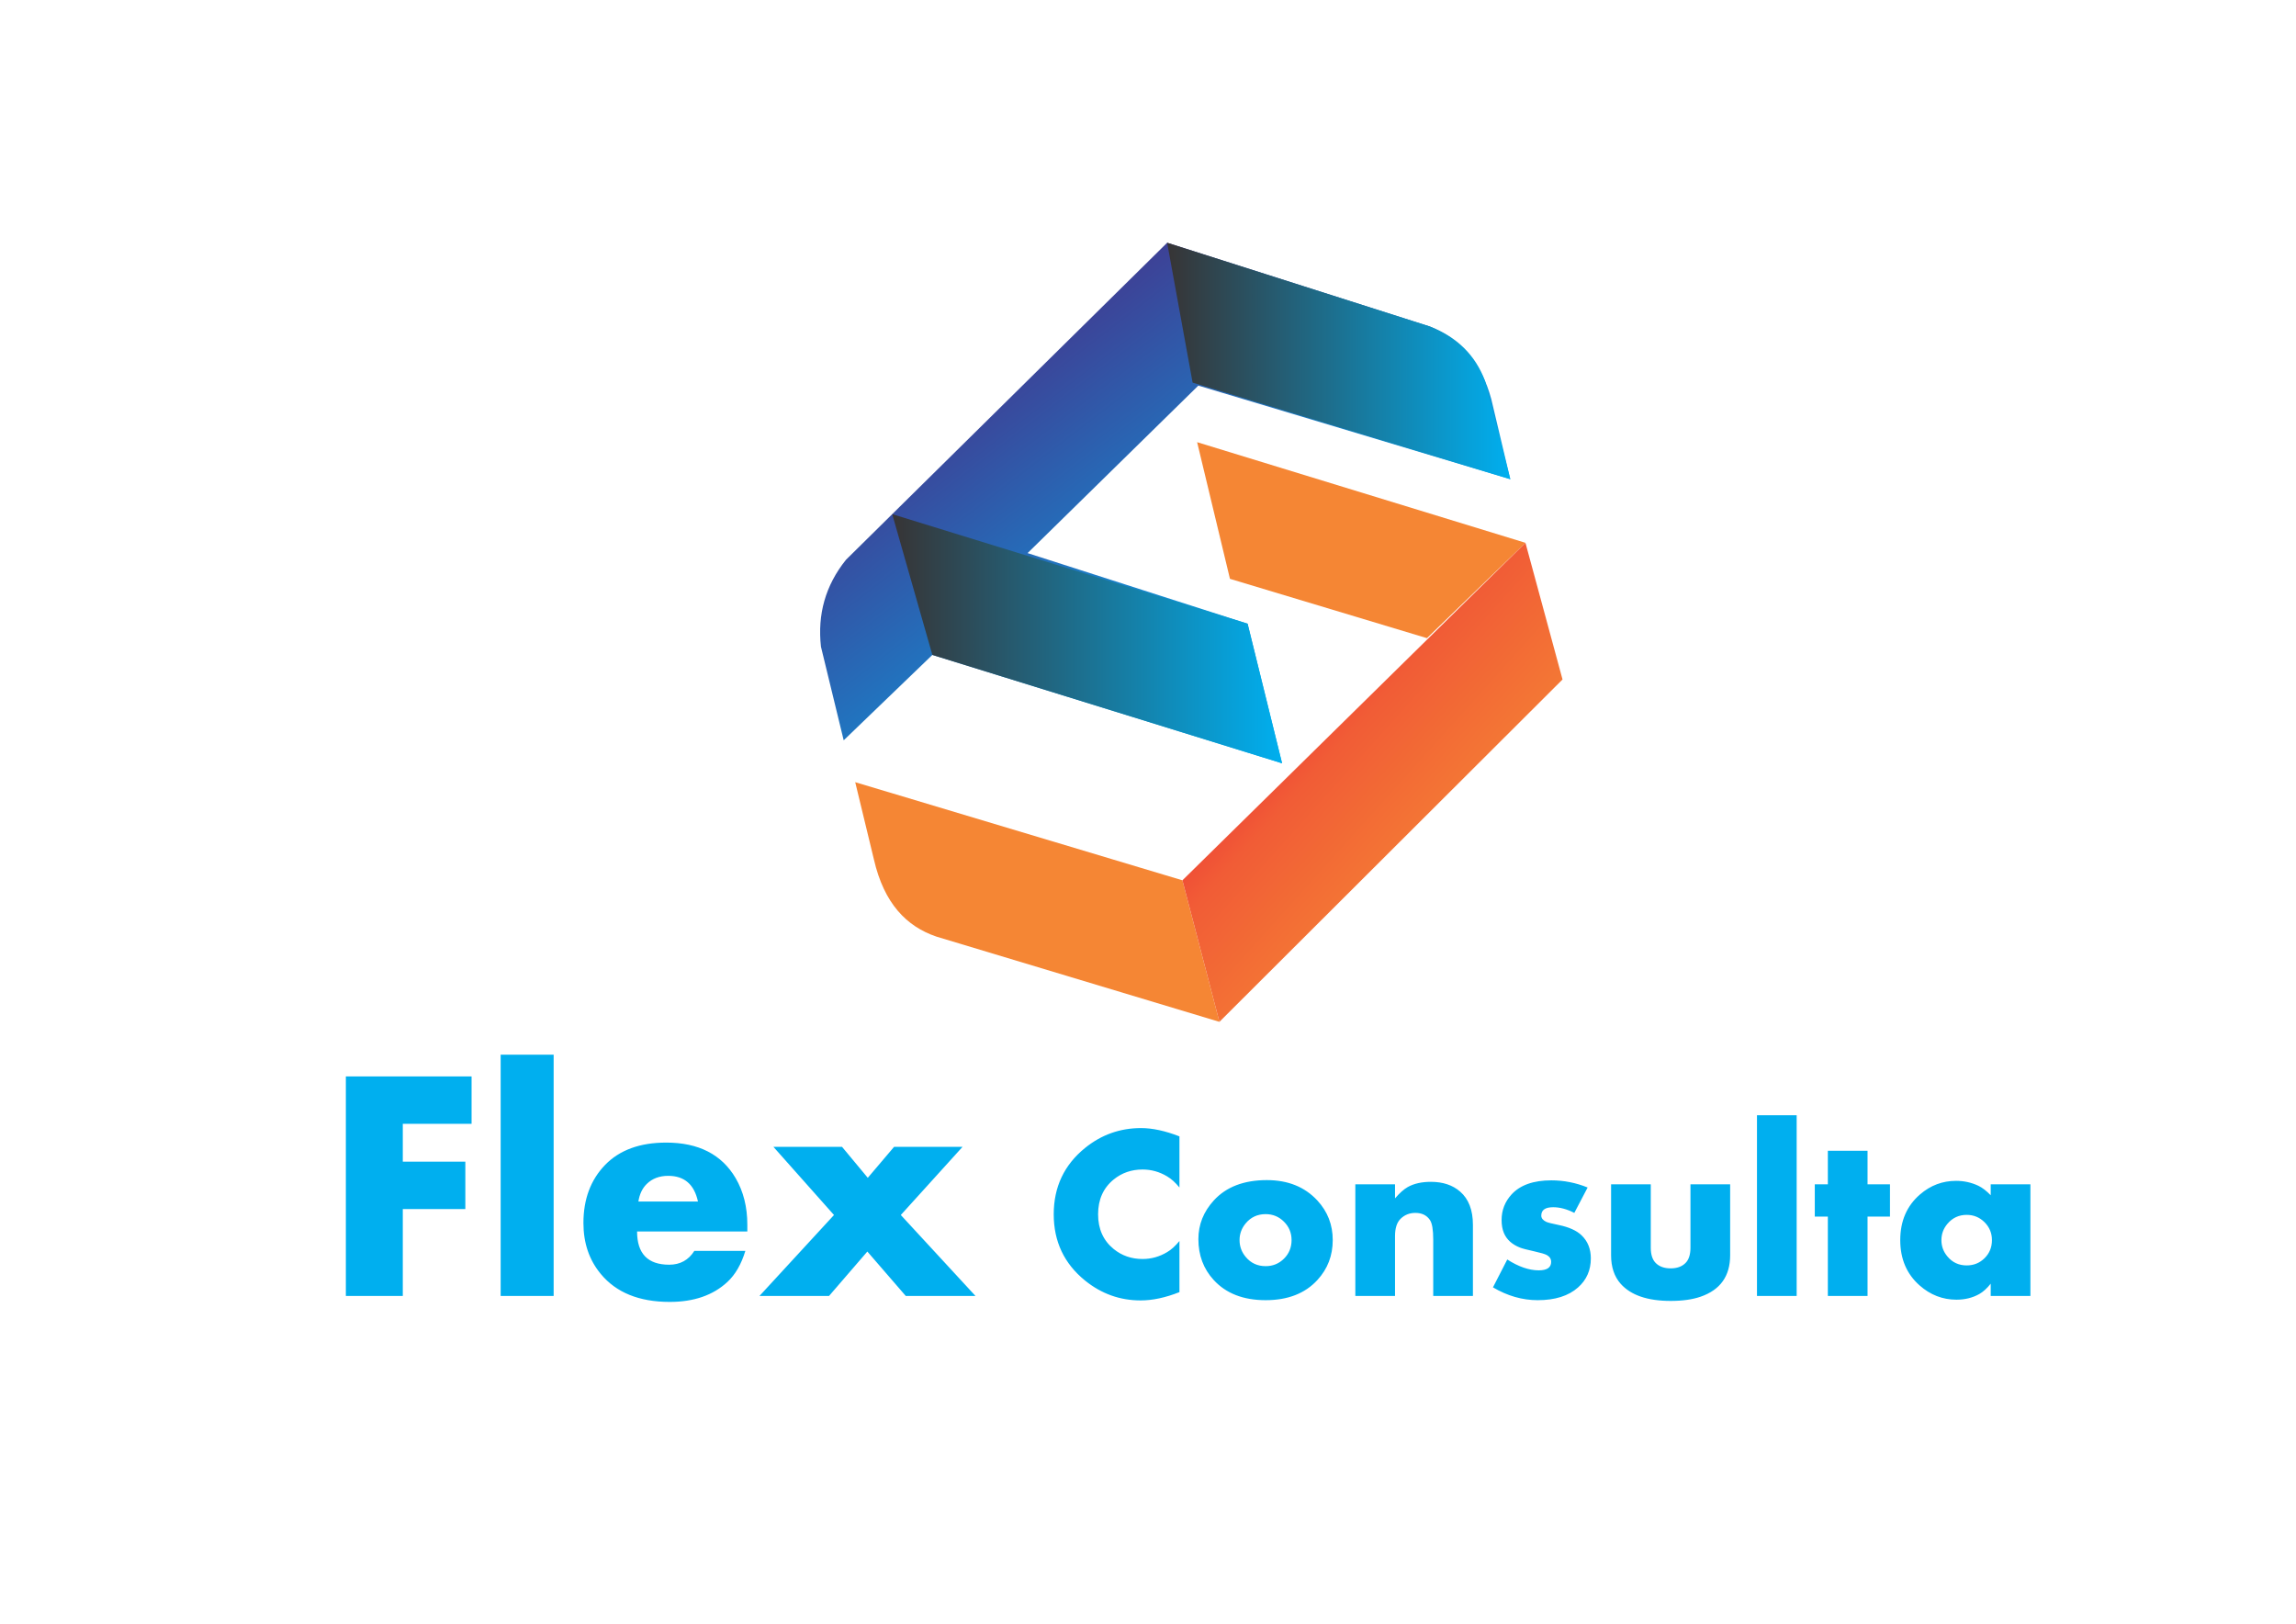
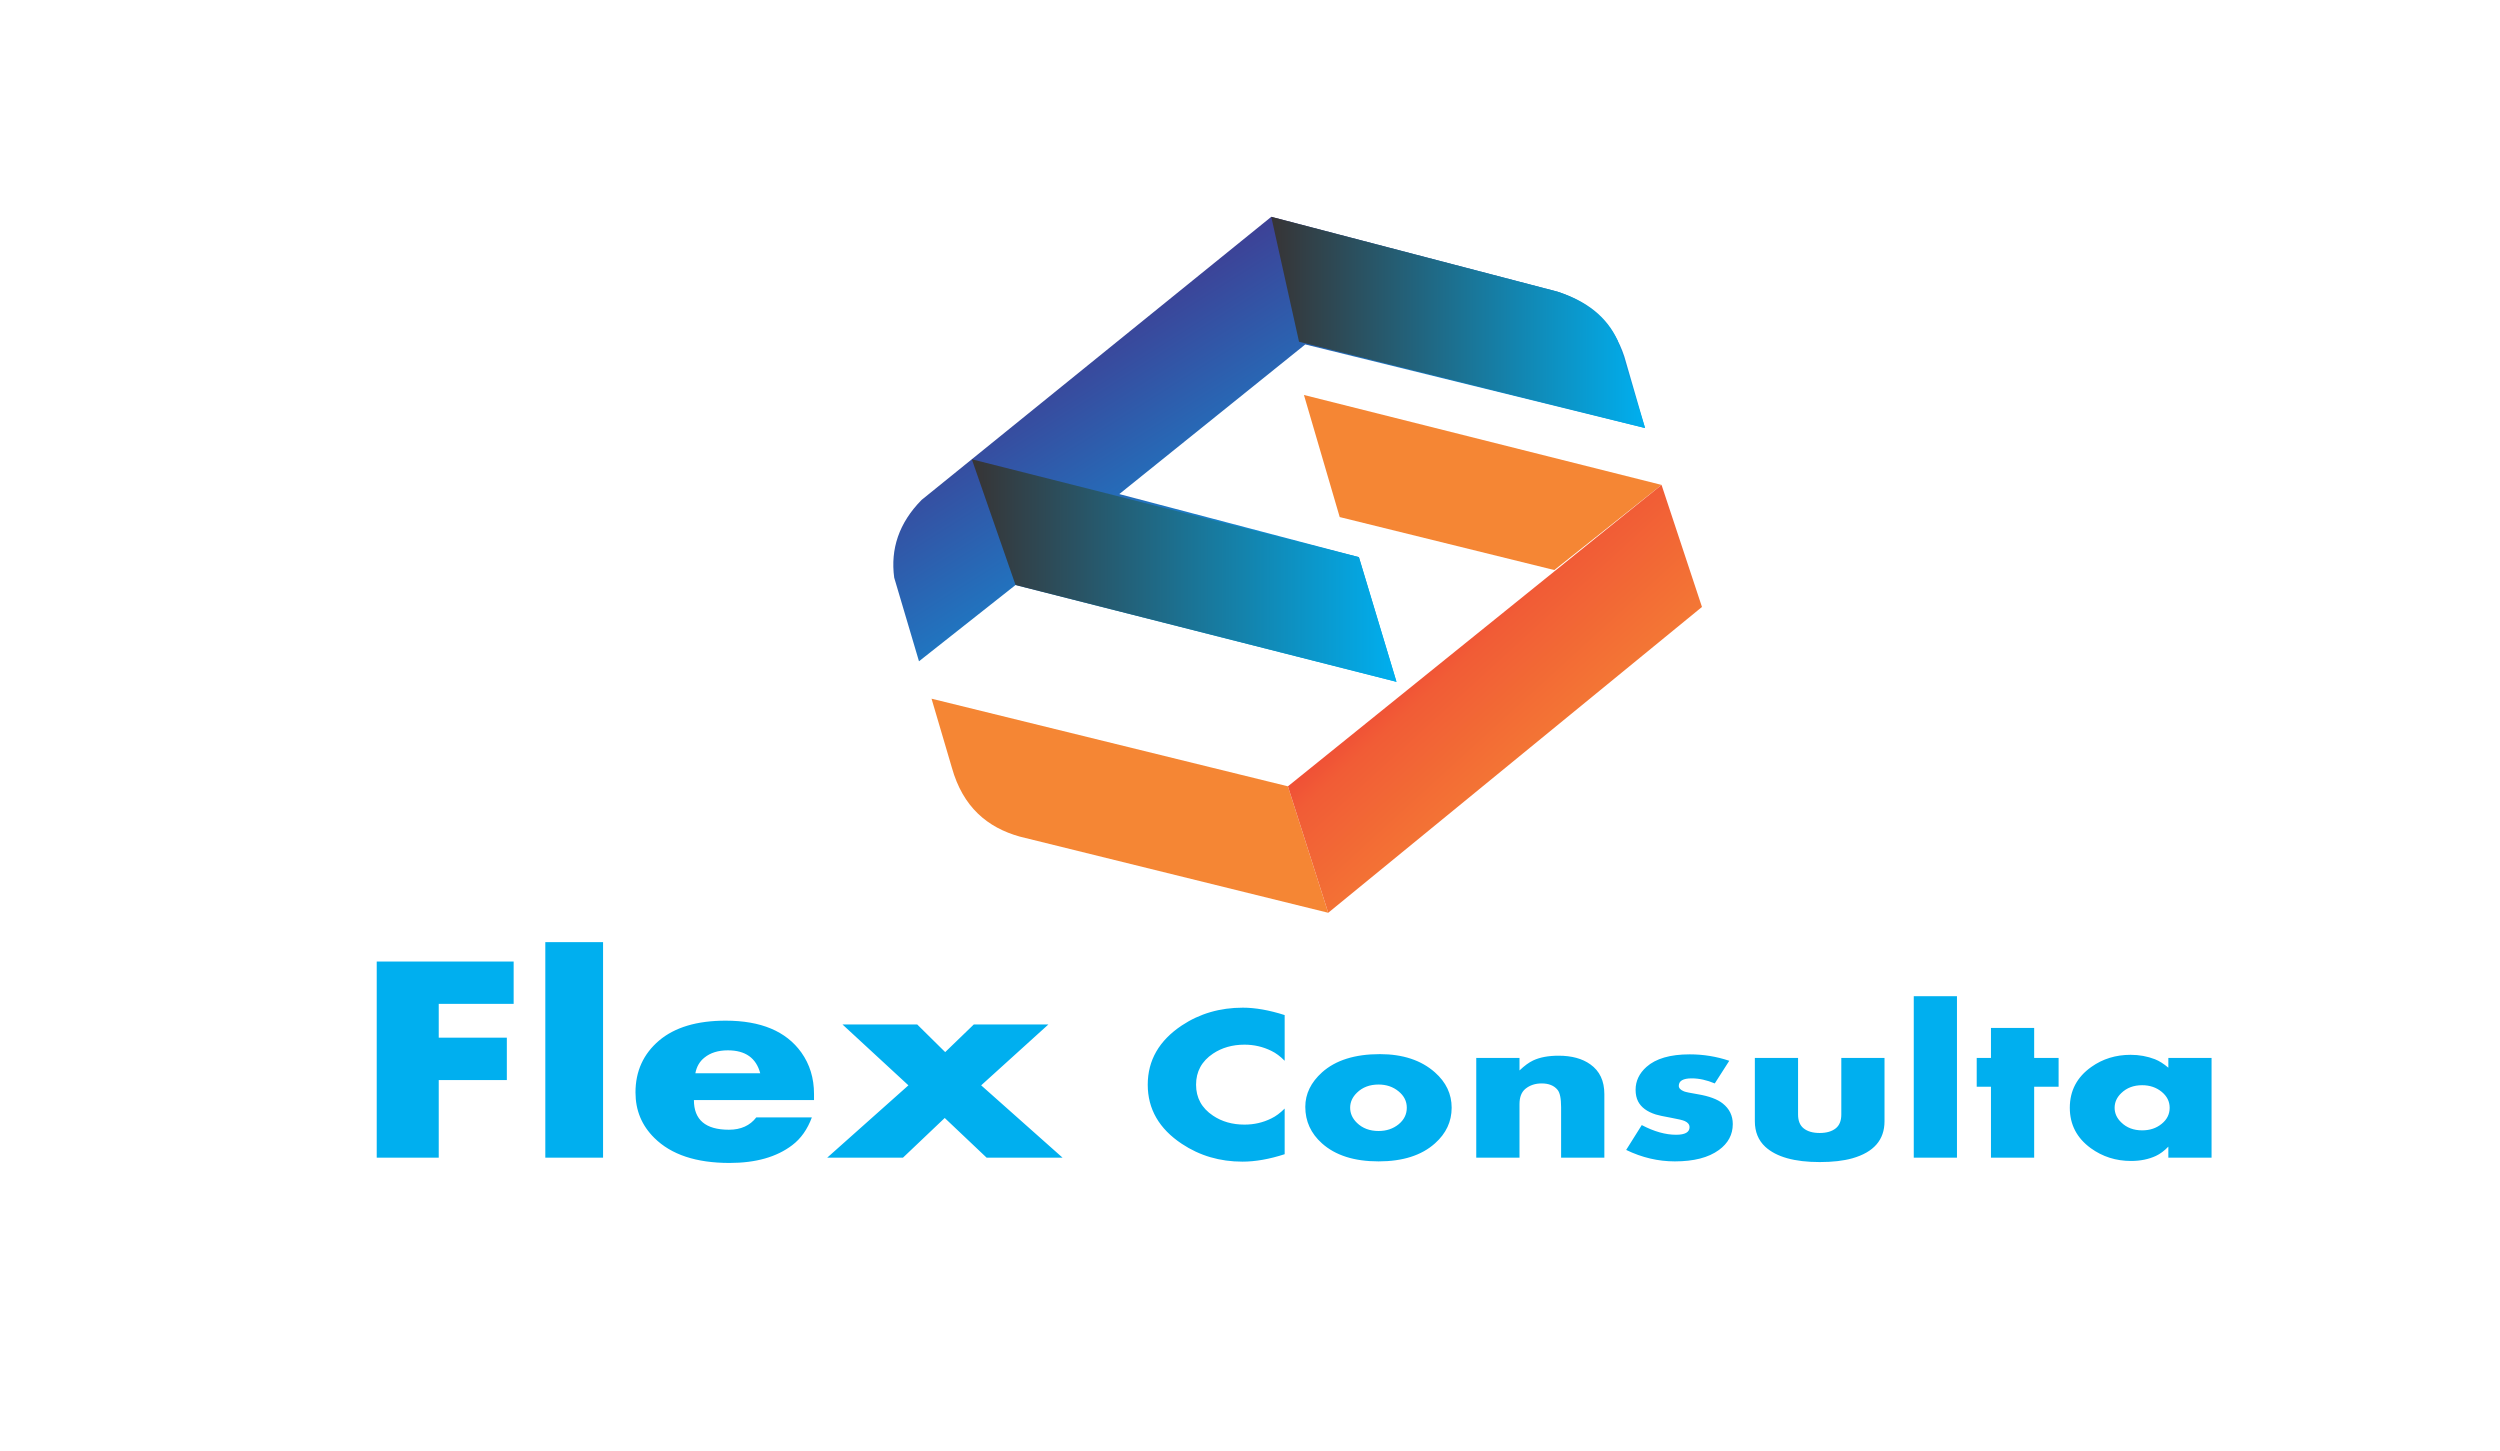
- <svg xmlns="http://www.w3.org/2000/svg" xmlns:xlink="http://www.w3.org/1999/xlink" xml:space="preserve" width="297mm" height="210mm" version="1.1" style="shape-rendering:geometricPrecision; text-rendering:geometricPrecision; image-rendering:optimizeQuality; fill-rule:evenodd; clip-rule:evenodd" viewBox="0 0 29700 21000">
+ <svg xmlns="http://www.w3.org/2000/svg" width="231pt" height="134pt" viewBox="0 0 231 134" version="1.1">
  <defs>
-     <style type="text/css">
-    
-     .fil1 {fill:none}
-     .fil4 {fill:#F58634}
-     .fil6 {fill:#00AFEF;fill-rule:nonzero}
-     .fil3 {fill:url(#id0)}
-     .fil2 {fill:url(#id1)}
-     .fil0 {fill:url(#id2)}
-     .fil5 {fill:url(#id3)}
-    
-   </style>
-     <linearGradient id="id0" gradientUnits="userSpaceOnUse" x1="15097.65" y1="4668.59" x2="19536.46" y2="4668.59">
-       <stop offset="0" style="stop-opacity:1; stop-color:#373435" />
-       <stop offset="1" style="stop-opacity:1; stop-color:#00AFEF" />
+     <linearGradient id="linear0" gradientUnits="userSpaceOnUse" x1="13411.33" y1="4347.97" x2="16733.96" y2="8663.44" gradientTransform="matrix(0.00778046,0,0,0.00638176,0,0)">
+       <stop offset="0" style="stop-color:rgb(24.314%,25.098%,58.431%);stop-opacity:1;" />
+       <stop offset="1" style="stop-color:rgb(0%,68.627%,93.725%);stop-opacity:1;" />
    </linearGradient>
-     <linearGradient id="id1" gradientUnits="userSpaceOnUse" xlink:href="#id0" x1="11541.3" y1="8260.77" x2="16584.34" y2="8260.77">
-   </linearGradient>
-     <linearGradient id="id2" gradientUnits="userSpaceOnUse" x1="13411.33" y1="4347.97" x2="16733.96" y2="8663.44">
-       <stop offset="0" style="stop-opacity:1; stop-color:#3E4095" />
-       <stop offset="1" style="stop-opacity:1; stop-color:#00AFEF" />
+     <linearGradient id="linear1" gradientUnits="userSpaceOnUse" x1="11541.3" y1="8260.77" x2="16584.34" y2="8260.77" gradientTransform="matrix(0.00778046,0,0,0.00638176,0,0)">
+       <stop offset="0" style="stop-color:rgb(21.569%,20.392%,20.784%);stop-opacity:1;" />
+       <stop offset="1" style="stop-color:rgb(0%,68.627%,93.725%);stop-opacity:1;" />
    </linearGradient>
-     <linearGradient id="id3" gradientUnits="userSpaceOnUse" x1="16393.17" y1="8895.98" x2="19114.26" y2="11340.37">
-       <stop offset="0" style="stop-opacity:1; stop-color:#ED3237" />
-       <stop offset="0.322" style="stop-opacity:1; stop-color:#F15C36" />
-       <stop offset="1" style="stop-opacity:1; stop-color:#F58634" />
+     <linearGradient id="linear2" gradientUnits="userSpaceOnUse" x1="15097.65" y1="4668.59" x2="19536.46" y2="4668.59" gradientTransform="matrix(0.00778046,0,0,0.00638176,0,0)">
+       <stop offset="0" style="stop-color:rgb(21.569%,20.392%,20.784%);stop-opacity:1;" />
+       <stop offset="1" style="stop-color:rgb(0%,68.627%,93.725%);stop-opacity:1;" />
+     </linearGradient>
+     <linearGradient id="linear3" gradientUnits="userSpaceOnUse" x1="16393.17" y1="8895.98" x2="19114.26" y2="11340.37" gradientTransform="matrix(0.00778046,0,0,0.00638176,0,0)">
+       <stop offset="0" style="stop-color:rgb(92.941%,19.608%,21.569%);stop-opacity:1;" />
+       <stop offset="0.322" style="stop-color:rgb(94.51%,36.078%,21.176%);stop-opacity:1;" />
+       <stop offset="1" style="stop-color:rgb(96.078%,52.549%,20.392%);stop-opacity:1;" />
    </linearGradient>
  </defs>
-   <g id="Camada_x0020_1">
-     <path class="fil0" d="M12060.58 8470.25l-1146.88 1104.39 -294.08 -1210.63c-46.5,-416.07 56.57,-792.23 324.03,-1124.58l4154 -4099.99 3398.13 1083.15c399.21,163.26 668.6,471.63 795.02,939.8l245.66 1035.36 -4035.28 -1210.58 -2208.78 2166.3 2845.93 913.25 446 1805.25 -4523.75 -1401.72z" />
-     <line class="fil1" x1="15097.65" y1="3139.44" x2="15444.4" y2="5042.85" />
-     <polygon class="fil2" points="16584.33,9871.97 16138.33,8066.72 11541.3,6649.55 12060.58,8470.25 " />
-     <path class="fil3" d="M15427.19 4948.42l-329.54 -1808.98 3398.13 1083.15c352.69,136.69 590.69,372.05 714.36,705.76l326.32 1269.4 -4109.27 -1249.33z" />
-     <path class="fil4" d="M11304.32 11114.77l-241.65 -998.55 4232.6 1268.99 478.47 1830.67 -3661.35 -1102.56c-386.71,-131.68 -677.12,-428.45 -808.07,-998.55z" />
-     <polygon class="fil4" points="15910.17,7486.28 15485.46,5718.9 19732.65,7020.46 18458.49,8253.52 " />
-     <polygon class="fil5" points="19732.65,7020.46 15295.27,11385.21 15773.74,13215.88 20212.18,8787.85 " />
-     <path class="fil6" d="M6100.2 14534.92l-889.77 0 0 489.58 808.89 0 0 613.06 -808.89 0 0 1123.92 -736.5 0 0 -2839.6 1626.27 0 0 613.04zm1061.48 2226.56l-685.42 0 0 -3120.59 685.42 0 0 3120.59zm2505.41 -834.43l-1426.19 0c0,286.65 138.37,429.99 415.8,429.99 141.2,0 249.76,-59.61 324.98,-178.81l659.87 0c-52.51,173.12 -129.84,307.23 -232.73,402.31 -185.19,171.71 -433.54,257.57 -745.03,257.57 -395.92,0 -693.22,-120.63 -892.61,-361.87 -149.71,-180.22 -224.21,-399.47 -224.21,-659.17 0,-307.23 93.65,-557.7 280.27,-750.69 186.6,-192.29 449.85,-288.79 790.44,-288.79 418.63,0 718.06,153.26 898.28,459.78 100.76,172.42 151.13,373.23 151.13,601.7l0 87.98zm-638.59 -387.41c-48.25,-221.38 -175.96,-332.07 -384.57,-332.07 -114.95,0 -207.9,35.47 -278.85,105.73 -56.76,56.04 -92.24,131.26 -107.14,226.34l770.56 0zm3590.31 1221.84l-901.83 0 -497.4 -574.73 -495.96 574.73 -899.71 0 964.26 -1047.3 -783.33 -881.25 887.65 0 332.77 400.19 339.88 -400.19 885.5 0 -798.23 881.25 966.4 1047.3zm2637.98 -49.96c-180.7,71.74 -348.1,107.36 -501.7,107.36 -267.85,0 -507.54,-85.57 -719.59,-257.23 -269.99,-218.96 -404.97,-504.35 -404.97,-856.71 0,-352.89 134.98,-638.81 404.97,-857.78 212.05,-171.65 453.33,-257.22 724.37,-257.22 147.22,0 313.03,35.6 496.92,107.36l0 661.13c-52.09,-63.78 -104.7,-111.61 -158.91,-143.49 -98.84,-59.53 -204.61,-89.29 -318.35,-89.29 -142.95,0 -267.85,43.05 -374.14,129.68 -133.92,109.47 -200.88,259.35 -200.88,449.61 0,189.73 66.96,339.07 200.88,448.55 106.29,86.63 231.19,129.68 374.14,129.68 113.74,0 219.51,-29.76 318.35,-89.29 53.15,-30.82 105.77,-79.18 158.91,-143.49l0 661.13zm1982.87 -673.36c0,200.9 -65.9,372.56 -197.71,516.05 -159.43,174.32 -383.18,261.48 -670.16,261.48 -288.58,0 -512.87,-87.16 -672.3,-261.48 -131.8,-143.49 -197.71,-319.41 -197.71,-528.27 0,-188.13 66.44,-354.48 199.31,-500.1 160.5,-175.38 389.55,-263.07 686.11,-263.07 272.64,0 490.54,87.69 653.17,263.07 132.85,143.49 199.29,314.09 199.29,512.32zm-532.52 0c0,-93.54 -32.95,-172.72 -98.32,-237.56 -65.37,-65.37 -144.56,-97.79 -237.03,-97.79 -105.23,0 -190.8,39.33 -257.24,118.52 -53.67,63.78 -80.25,136.06 -80.25,216.83 0,82.38 26.58,155.18 80.25,218.97 66.44,79.18 152.01,118.51 257.24,118.51 93.53,0 172.72,-32.42 238.09,-97.79 64.84,-64.83 97.26,-144.56 97.26,-239.69zm2345.85 723.32l-513.39 0 0 -729.7c0,-127.54 -14.35,-212.04 -43.04,-253.5 -41.46,-61.12 -104.18,-91.41 -188.15,-91.41 -76.53,0 -140.84,26.04 -192.92,78.12 -46.76,47.3 -70.15,121.18 -70.15,221.62l0 774.87 -513.39 0 0 -1444.51 513.39 0 0 181.77c59,-68.57 113.2,-116.93 162.63,-145.09 80.25,-45.71 181.23,-68.56 301.86,-68.56 154.66,0 280.62,41.98 377.34,125.95 110.55,95.67 165.82,239.16 165.82,429.96l0 920.48zm1525.28 -486.28c0,153.05 -55.28,278.48 -165.28,375.73 -123.83,110.02 -297.62,164.76 -522.42,164.76 -198.23,0 -391.16,-55.28 -578.24,-165.82l184.96 -360.33c146.14,93.54 282.2,140.31 407.63,140.31 106.82,0 159.96,-36.68 159.96,-109.48 0,-38.27 -18.59,-67.5 -55.8,-88.22 -23.91,-13.29 -77.59,-29.23 -161.56,-47.84 -94.07,-20.72 -155.72,-36.67 -184.42,-48.35 -103.63,-40.4 -173.26,-103.64 -209.4,-189.21 -19.66,-46.76 -29.76,-102.57 -29.76,-167.93 0,-126.49 43.05,-237.04 129.14,-331.1 111.61,-121.17 282.74,-181.76 514.45,-181.76 161.04,0 317.83,30.82 469.29,92.47l-172.2 328.44c-95.13,-48.89 -186.54,-73.35 -273.7,-73.35 -102.57,0 -153.59,36.14 -153.59,108.42 0,32.96 20.73,59.53 62.18,79.73 18.61,9.56 73.34,23.38 164.23,41.98 133.92,27.63 231.71,72.28 294.95,133.4 79.72,76.53 119.58,175.91 119.58,298.15zm1802.18 -40.4c0,268.92 -127.03,447.49 -381.59,535.71 -105.76,36.67 -234.91,54.74 -387.44,54.74 -300.27,0 -515.51,-73.87 -646.78,-221.08 -82.9,-93.54 -124.36,-216.84 -124.36,-369.37l0 -917.83 513.38 0 0 819.51c0,90.35 21.8,156.79 64.85,199.29 46.24,45.72 110.53,68.57 192.38,68.57 81.32,0 145.09,-22.85 191.33,-68.57 43.04,-42.5 64.84,-108.94 64.84,-199.29l0 -819.51 513.39 0 0 917.83zm860.42 526.68l-513.38 0 0 -2337.36 513.38 0 0 2337.36zm1206.95 -1026.77l-290.18 0 0 1026.77 -513.39 0 0 -1026.77 -169.01 0 0 -417.74 169.01 0 0 -433.67 513.39 0 0 433.67 290.18 0 0 417.74zm1816.52 1026.77l-513.39 0 0 -159.44c-48.36,61.12 -97.79,105.77 -147.22,133.92 -86.62,48.91 -185.48,73.34 -296.01,73.34 -178.57,0 -338.01,-61.64 -477.26,-184.94 -166.34,-147.22 -249.78,-342.26 -249.78,-585.13 0,-246.6 85.04,-443.78 255.64,-590.99 135.51,-117.45 291.23,-175.9 466.61,-175.9 102.57,0 198.24,21.25 288.59,63.77 51.54,24.98 104.69,65.89 159.43,122.77l0 -141.91 513.39 0 0 1444.51zm-497.44 -722.25c0,-90.88 -31.89,-167.95 -95.67,-231.72 -63.77,-63.24 -140.83,-95.13 -231.18,-95.13 -100.45,0 -183.36,38.27 -248.19,114.79 -52.61,61.65 -78.67,132.34 -78.67,212.06 0,79.72 26.06,150.4 78.67,212.05 63.77,76.52 146.68,114.79 248.19,114.79 91.41,0 169,-31.36 232.24,-94.59 63.25,-62.72 94.61,-140.32 94.61,-232.25z" />
+   <g id="surface1">
+     <path style=" stroke:none;fill-rule:evenodd;fill:url(#linear0);" d="M 93.836 54.055 L 84.914 61.102 L 82.625 53.379 C 82.266 50.723 83.066 48.32 85.148 46.199 L 117.465 20.035 L 143.906 26.949 C 147.012 27.988 149.109 29.957 150.09 32.945 L 152.004 39.551 L 120.605 31.828 L 103.422 45.652 L 125.562 51.48 L 129.035 63 Z M 93.836 54.055 " />
+     <path style=" stroke:none;fill-rule:evenodd;fill:url(#linear1);" d="M 129.035 63 L 125.562 51.48 L 89.797 42.438 L 93.836 54.055 Z M 129.035 63 " />
+     <path style=" stroke:none;fill-rule:evenodd;fill:url(#linear2);" d="M 120.031 31.578 L 117.465 20.035 L 143.906 26.949 C 146.648 27.82 148.5 29.32 149.465 31.453 L 152.004 39.551 Z M 120.031 31.578 " />
+     <path style=" stroke:none;fill-rule:evenodd;fill:rgb(96.078%,52.549%,20.392%);fill-opacity:1;" d="M 87.953 70.934 L 86.074 64.559 L 119.004 72.656 L 122.727 84.34 L 94.238 77.305 C 91.23 76.465 88.973 74.57 87.953 70.934 Z M 87.953 70.934 " />
+     <path style=" stroke:none;fill-rule:evenodd;fill:rgb(96.078%,52.549%,20.392%);fill-opacity:1;" d="M 123.789 47.777 L 120.484 36.496 L 153.527 44.805 L 143.617 52.672 Z M 123.789 47.777 " />
+     <path style=" stroke:none;fill-rule:evenodd;fill:url(#linear3);" d="M 153.527 44.805 L 119.004 72.656 L 122.727 84.34 L 157.262 56.082 Z M 153.527 44.805 " />
+     <path style=" stroke:none;fill-rule:nonzero;fill:rgb(0%,68.627%,93.725%);fill-opacity:1;" d="M 47.461 92.758 L 40.539 92.758 L 40.539 95.883 L 46.832 95.883 L 46.832 99.797 L 40.539 99.797 L 40.539 106.969 L 34.809 106.969 L 34.809 88.848 L 47.461 88.848 Z M 55.723 106.969 L 50.387 106.969 L 50.387 87.055 L 55.723 87.055 Z M 75.215 101.645 L 64.117 101.645 C 64.117 103.473 65.195 104.387 67.352 104.387 C 68.453 104.387 69.297 104.008 69.883 103.246 L 75.016 103.246 C 74.605 104.352 74.004 105.207 73.203 105.812 C 71.766 106.91 69.832 107.457 67.41 107.457 C 64.328 107.457 62.016 106.688 60.465 105.148 C 59.297 103.996 58.719 102.598 58.719 100.941 C 58.719 98.98 59.449 97.383 60.898 96.148 C 62.352 94.922 64.398 94.309 67.051 94.309 C 70.305 94.309 72.637 95.285 74.039 97.242 C 74.824 98.34 75.215 99.625 75.215 101.082 Z M 70.246 99.172 C 69.871 97.758 68.875 97.051 67.254 97.051 C 66.359 97.051 65.637 97.277 65.086 97.727 C 64.641 98.082 64.367 98.562 64.25 99.172 Z M 98.18 106.969 L 91.164 106.969 L 87.293 103.301 L 83.434 106.969 L 76.434 106.969 L 83.938 100.285 L 77.844 94.66 L 84.75 94.66 L 87.336 97.215 L 89.98 94.66 L 96.871 94.66 L 90.66 100.285 Z M 118.703 106.648 C 117.301 107.105 115.996 107.336 114.801 107.336 C 112.719 107.336 110.852 106.789 109.203 105.691 C 107.102 104.297 106.051 102.473 106.051 100.227 C 106.051 97.973 107.102 96.148 109.203 94.75 C 110.852 93.656 112.73 93.109 114.84 93.109 C 115.984 93.109 117.273 93.336 118.703 93.793 L 118.703 98.016 C 118.301 97.605 117.891 97.301 117.469 97.098 C 116.699 96.719 115.875 96.527 114.992 96.527 C 113.879 96.527 112.906 96.805 112.082 97.355 C 111.039 98.055 110.516 99.012 110.516 100.227 C 110.516 101.438 111.039 102.391 112.082 103.086 C 112.906 103.641 113.879 103.914 114.992 103.914 C 115.875 103.914 116.699 103.727 117.469 103.344 C 117.883 103.148 118.293 102.84 118.703 102.43 Z M 134.133 102.352 C 134.133 103.633 133.621 104.73 132.594 105.645 C 131.355 106.758 129.613 107.312 127.379 107.312 C 125.133 107.312 123.391 106.758 122.148 105.645 C 121.125 104.73 120.609 103.605 120.609 102.273 C 120.609 101.074 121.129 100.012 122.16 99.082 C 123.41 97.965 125.191 97.402 127.5 97.402 C 129.621 97.402 131.316 97.965 132.582 99.082 C 133.617 99.996 134.133 101.086 134.133 102.352 Z M 129.988 102.352 C 129.988 101.754 129.734 101.25 129.223 100.836 C 128.715 100.418 128.098 100.211 127.379 100.211 C 126.562 100.211 125.895 100.461 125.379 100.969 C 124.961 101.375 124.754 101.836 124.754 102.352 C 124.754 102.879 124.961 103.344 125.379 103.75 C 125.895 104.254 126.562 104.504 127.379 104.504 C 128.109 104.504 128.723 104.297 129.234 103.883 C 129.738 103.469 129.988 102.957 129.988 102.352 Z M 148.242 106.969 L 144.246 106.969 L 144.246 102.312 C 144.246 101.496 144.137 100.957 143.91 100.691 C 143.59 100.305 143.102 100.109 142.449 100.109 C 141.852 100.109 141.352 100.277 140.945 100.609 C 140.582 100.91 140.402 101.383 140.402 102.023 L 140.402 106.969 L 136.406 106.969 L 136.406 97.75 L 140.402 97.75 L 140.402 98.91 C 140.859 98.473 141.281 98.164 141.668 97.984 C 142.289 97.691 143.078 97.547 144.016 97.547 C 145.219 97.547 146.199 97.812 146.949 98.348 C 147.812 98.961 148.242 99.875 148.242 101.094 Z M 160.109 103.863 C 160.109 104.84 159.68 105.641 158.824 106.262 C 157.859 106.965 156.508 107.312 154.758 107.312 C 153.215 107.312 151.715 106.961 150.258 106.254 L 151.699 103.957 C 152.836 104.555 153.895 104.852 154.871 104.852 C 155.699 104.852 156.113 104.617 156.113 104.152 C 156.113 103.91 155.969 103.723 155.68 103.59 C 155.492 103.504 155.074 103.402 154.422 103.285 C 153.691 103.152 153.211 103.051 152.988 102.977 C 152.18 102.719 151.641 102.316 151.359 101.77 C 151.207 101.469 151.129 101.113 151.129 100.695 C 151.129 99.891 151.461 99.184 152.133 98.582 C 153 97.809 154.332 97.422 156.133 97.422 C 157.387 97.422 158.605 97.621 159.785 98.016 L 158.445 100.109 C 157.707 99.797 156.996 99.641 156.316 99.641 C 155.52 99.641 155.121 99.871 155.121 100.332 C 155.121 100.543 155.281 100.715 155.605 100.844 C 155.75 100.902 156.176 100.992 156.883 101.109 C 157.926 101.285 158.688 101.57 159.18 101.961 C 159.797 102.449 160.109 103.086 160.109 103.863 Z M 174.129 103.605 C 174.129 105.324 173.141 106.461 171.16 107.027 C 170.34 107.258 169.332 107.375 168.148 107.375 C 165.809 107.375 164.137 106.902 163.113 105.965 C 162.469 105.367 162.148 104.578 162.148 103.605 L 162.148 97.75 L 166.141 97.75 L 166.141 102.98 C 166.141 103.555 166.312 103.98 166.645 104.25 C 167.004 104.543 167.504 104.688 168.141 104.688 C 168.773 104.688 169.27 104.543 169.633 104.25 C 169.965 103.98 170.137 103.555 170.137 102.98 L 170.137 97.75 L 174.129 97.75 Z M 180.824 106.969 L 176.832 106.969 L 176.832 92.051 L 180.824 92.051 Z M 190.215 100.414 L 187.957 100.414 L 187.957 106.969 L 183.965 106.969 L 183.965 100.414 L 182.648 100.414 L 182.648 97.75 L 183.965 97.75 L 183.965 94.98 L 187.957 94.98 L 187.957 97.75 L 190.215 97.75 Z M 204.348 106.969 L 200.355 106.969 L 200.355 105.949 C 199.977 106.34 199.594 106.625 199.207 106.805 C 198.535 107.117 197.766 107.273 196.906 107.273 C 195.516 107.273 194.277 106.879 193.191 106.094 C 191.898 105.152 191.25 103.91 191.25 102.359 C 191.25 100.785 191.91 99.527 193.238 98.586 C 194.293 97.836 195.504 97.465 196.867 97.465 C 197.668 97.465 198.41 97.602 199.113 97.871 C 199.516 98.031 199.93 98.293 200.355 98.656 L 200.355 97.75 L 204.348 97.75 Z M 200.477 102.359 C 200.477 101.777 200.23 101.285 199.734 100.879 C 199.238 100.477 198.637 100.273 197.934 100.273 C 197.152 100.273 196.508 100.516 196.004 101.004 C 195.594 101.398 195.391 101.852 195.391 102.359 C 195.391 102.867 195.594 103.32 196.004 103.711 C 196.5 104.199 197.145 104.445 197.934 104.445 C 198.645 104.445 199.25 104.246 199.742 103.84 C 200.234 103.441 200.477 102.945 200.477 102.359 Z M 200.477 102.359 " />
  </g>
</svg>
